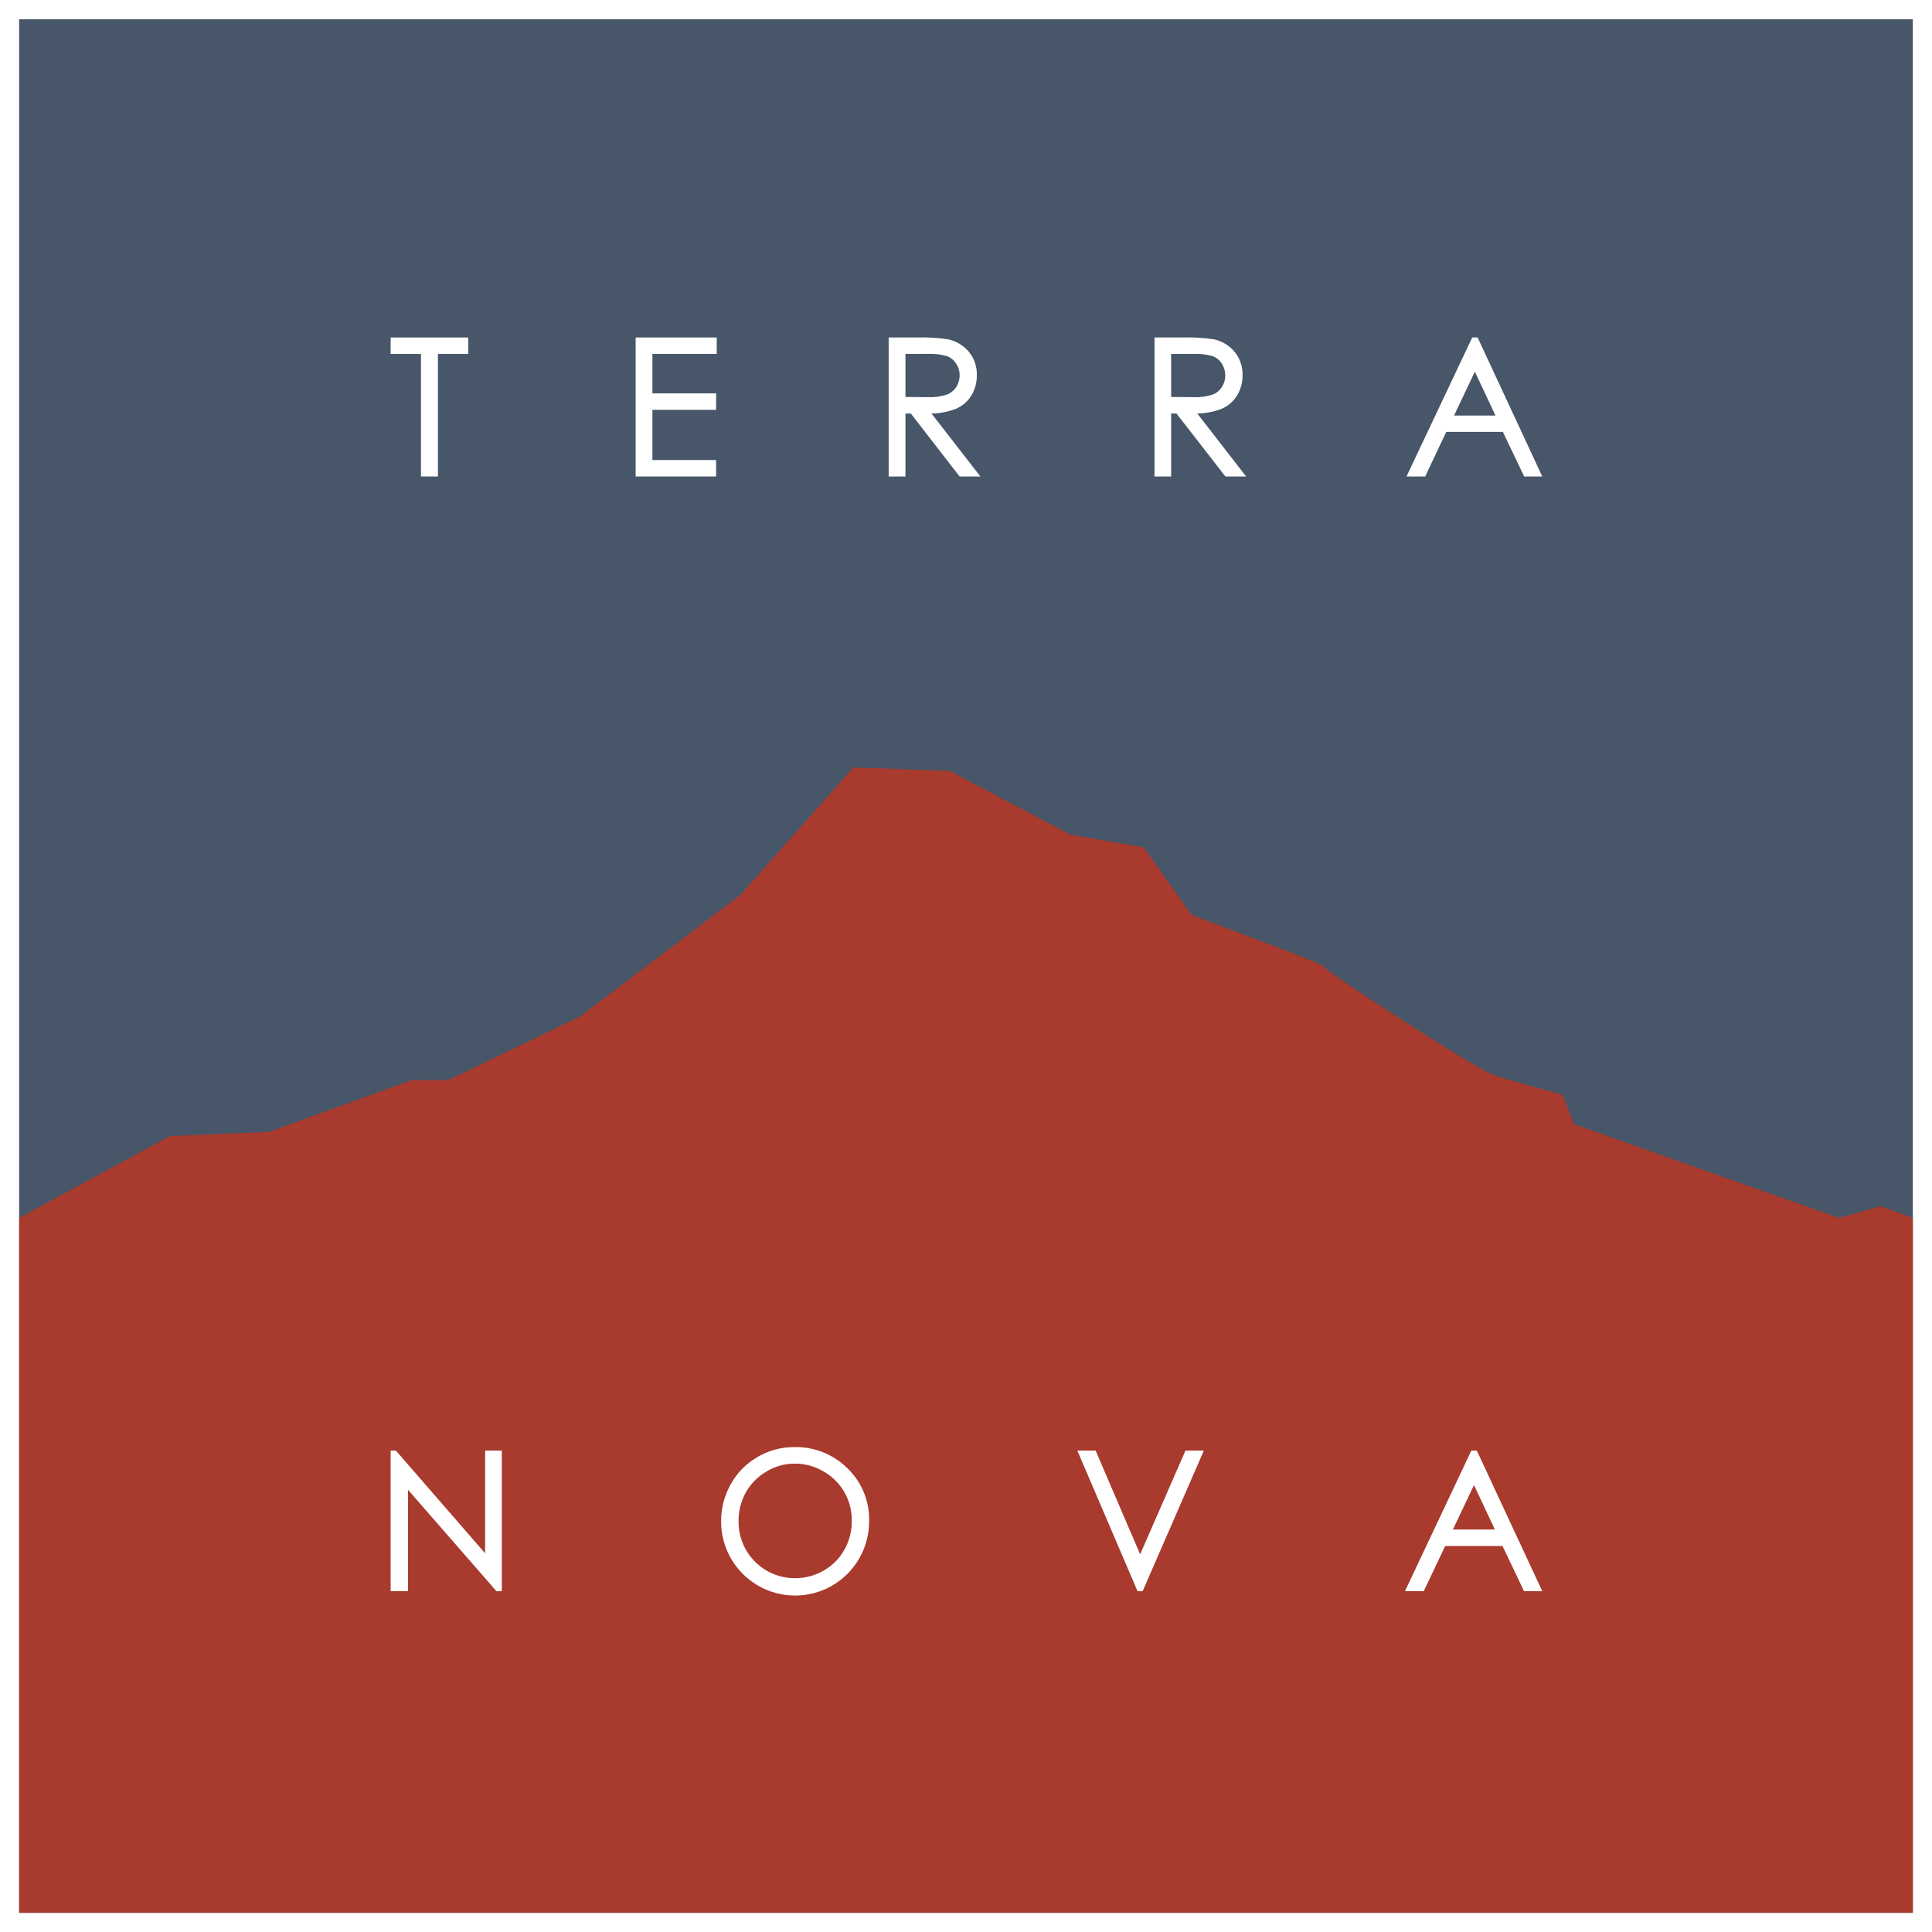
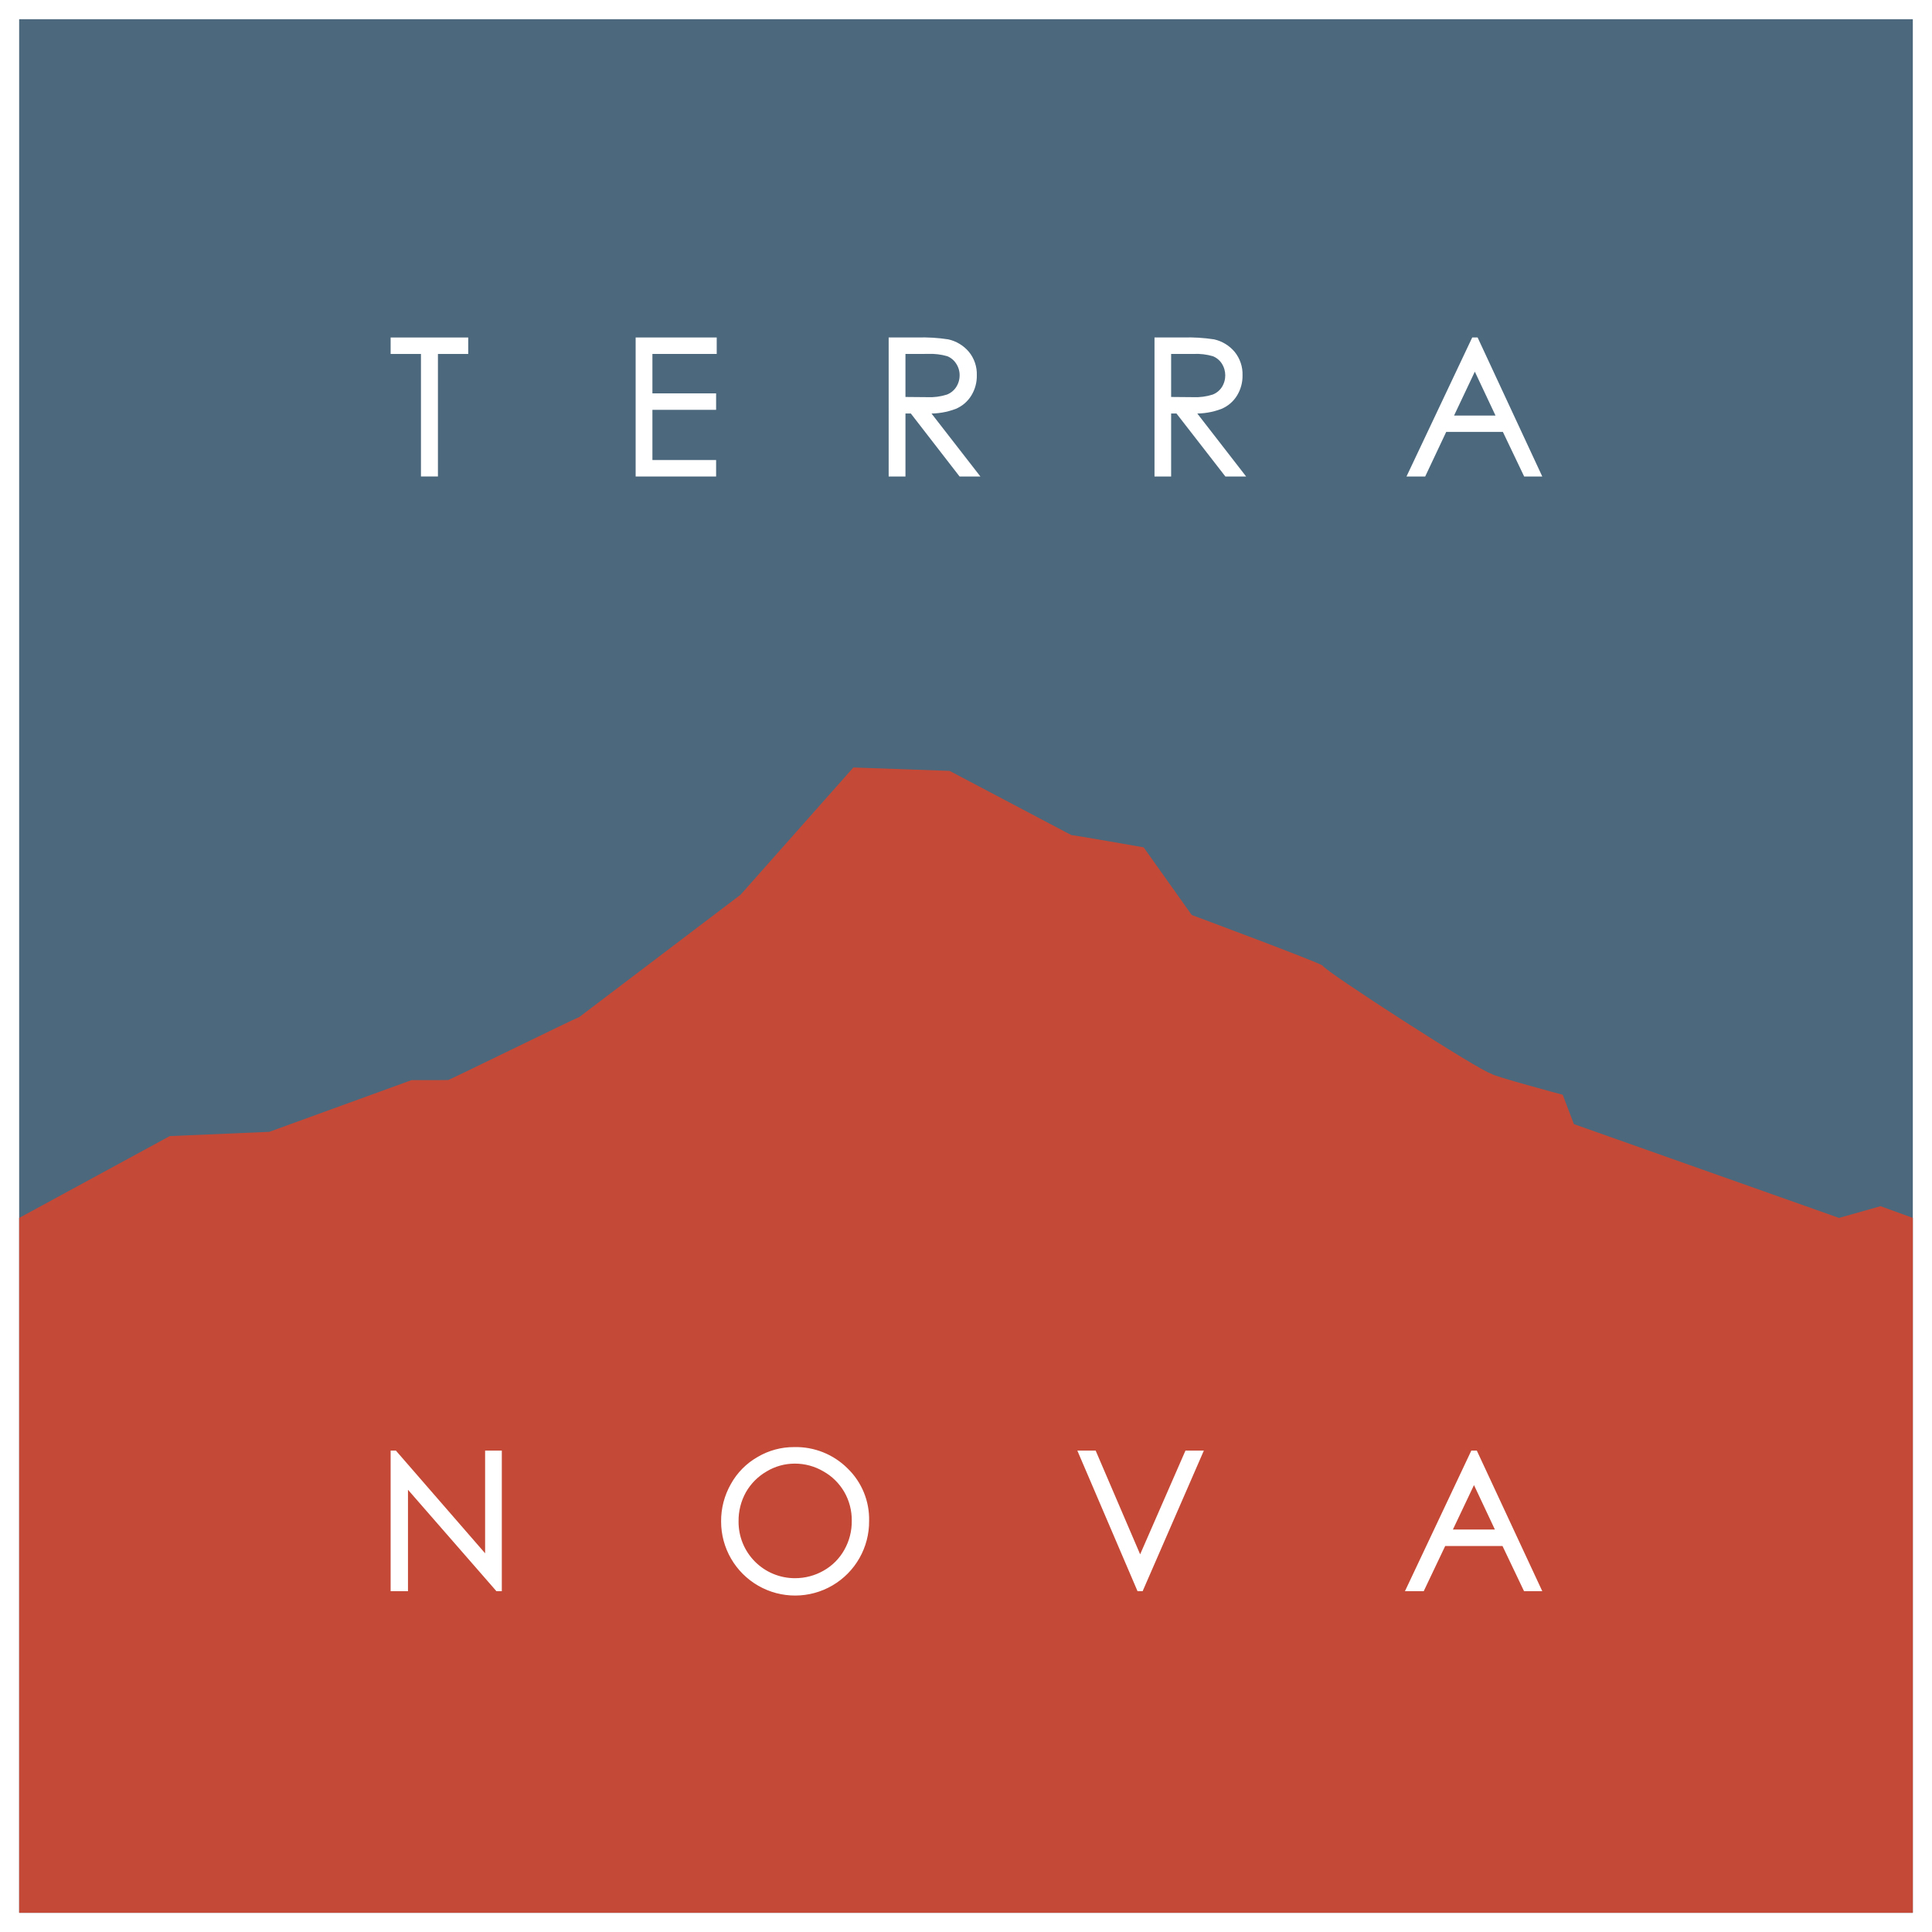
<svg xmlns="http://www.w3.org/2000/svg" id="Group_3" data-name="Group 3" width="512" height="512" viewBox="0 0 512 512">
  <defs>
    <clipPath id="clip-path">
      <rect id="Rectangle_3" data-name="Rectangle 3" width="512" height="512" fill="none" />
    </clipPath>
  </defs>
  <rect id="Rectangle_1" data-name="Rectangle 1" width="512" height="512" fill="#fff" />
-   <rect id="Rectangle_2" data-name="Rectangle 2" width="501.841" height="501.821" transform="translate(5.075 5.094)" fill="#475668" />
+   <rect id="Rectangle_2" data-name="Rectangle 2" width="501.841" height="501.821" transform="translate(5.075 5.094)" fill="#4C687C" />
  <g id="Group_2" data-name="Group 2">
    <g id="Group_1" data-name="Group 1" clip-path="url(#clip-path)">
-       <path id="Path_1" data-name="Path 1" d="M506.059,472.432V288.279l-8.561-3.107-11.01,3.107-70.252-24.863-2.962-7.775s-18.9-5.048-18.857-5.563c-2.9-.524-44.641-27.509-44.758-28.655-1-.886-34.7-13.421-34.7-13.421l-12.742-17.926s-19.128-3.36-19.164-3.251l-32.26-17.015-25.5-.9L195.4,202.628,152.645,235.05c-1.148.352-35.023,17-34.752,16.68-.208.046-9.673.028-9.673.028L70.5,265.467l-26.379,1.128-39.9,21.684V472.432Z" transform="translate(0.861 34.482)" fill="#a83a2e" />
+       <path id="Path_1" data-name="Path 1" d="M506.059,472.432V288.279l-8.561-3.107-11.01,3.107-70.252-24.863-2.962-7.775s-18.9-5.048-18.857-5.563c-2.9-.524-44.641-27.509-44.758-28.655-1-.886-34.7-13.421-34.7-13.421l-12.742-17.926s-19.128-3.36-19.164-3.251l-32.26-17.015-25.5-.9L195.4,202.628,152.645,235.05c-1.148.352-35.023,17-34.752,16.68-.208.046-9.673.028-9.673.028L70.5,265.467l-26.379,1.128-39.9,21.684V472.432Z" transform="translate(0.861 34.482)" fill="#C44A37" />
      <path id="Path_2" data-name="Path 2" d="M86.32,78.148V74.626h19.724v3.522H98.016v32.467H94.357V78.148Z" transform="translate(17.622 15.235)" fill="#fff" />
      <path id="Path_3" data-name="Path 3" d="M86.32,78.148V74.626h19.724v3.522H98.016v32.467H94.357V78.148Z" transform="translate(17.622 15.235)" fill="none" stroke="#fff" stroke-miterlimit="10" stroke-width="0.84" />
      <path id="Path_4" data-name="Path 4" d="M140.243,74.622h20.645v3.522H143.847V89.434h16.879v3.522H143.847V107.1h16.879v3.522H140.243Z" transform="translate(28.63 15.234)" fill="#fff" />
      <path id="Path_5" data-name="Path 5" d="M140.243,74.622h20.645v3.522H143.847V89.434h16.879v3.522H143.847V107.1h16.879v3.522H140.243Z" transform="translate(28.63 15.234)" fill="none" stroke="#fff" stroke-miterlimit="10" stroke-width="0.84" />
      <path id="Path_6" data-name="Path 6" d="M199.538,78.145V90.382l6.2.055a15.159,15.159,0,0,0,5.328-.7,5.559,5.559,0,0,0,2.7-2.186,6.167,6.167,0,0,0,.967-3.36,5.914,5.914,0,0,0-.993-3.3,5.45,5.45,0,0,0-2.556-2.123,16.3,16.3,0,0,0-5.3-.632Zm-3.612-3.523H203.1a44.332,44.332,0,0,1,8.12.489,9.564,9.564,0,0,1,5.228,3.161,8.875,8.875,0,0,1,2,5.934,9.432,9.432,0,0,1-1.391,5.156,8.387,8.387,0,0,1-3.965,3.385A18.552,18.552,0,0,1,206,93.932l12.959,16.689h-4.452L201.588,93.932h-2.049v16.689h-3.612Z" transform="translate(39.998 15.234)" fill="#fff" />
      <path id="Path_7" data-name="Path 7" d="M199.538,78.145V90.382l6.2.055a15.159,15.159,0,0,0,5.328-.7,5.559,5.559,0,0,0,2.7-2.186,6.167,6.167,0,0,0,.967-3.36,5.914,5.914,0,0,0-.993-3.3,5.45,5.45,0,0,0-2.556-2.123,16.3,16.3,0,0,0-5.3-.632Zm-3.612-3.523H203.1a44.332,44.332,0,0,1,8.12.489,9.564,9.564,0,0,1,5.228,3.161,8.875,8.875,0,0,1,2,5.934,9.432,9.432,0,0,1-1.391,5.156,8.387,8.387,0,0,1-3.965,3.385A18.552,18.552,0,0,1,206,93.932l12.959,16.689h-4.452L201.588,93.932h-2.049v16.689h-3.612Z" transform="translate(39.998 15.234)" fill="none" stroke="#fff" stroke-miterlimit="10" stroke-width="0.84" />
      <path id="Path_8" data-name="Path 8" d="M258,78.145V90.382l6.2.055a15.274,15.274,0,0,0,5.346-.7,5.5,5.5,0,0,0,2.691-2.186,6.238,6.238,0,0,0-.028-6.655,5.491,5.491,0,0,0-2.573-2.123,16.04,16.04,0,0,0-5.274-.632Zm-3.567-3.523h7.162a44.706,44.706,0,0,1,8.127.489,9.514,9.514,0,0,1,5.2,3.161,8.919,8.919,0,0,1,2,5.934,9.514,9.514,0,0,1-1.391,5.156,8.4,8.4,0,0,1-3.956,3.385,18.536,18.536,0,0,1-7.08,1.185l12.942,16.689h-4.434l-12.96-16.689H258v16.689h-3.567Z" transform="translate(51.942 15.234)" fill="#fff" />
      <path id="Path_9" data-name="Path 9" d="M258,78.145V90.382l6.2.055a15.274,15.274,0,0,0,5.346-.7,5.5,5.5,0,0,0,2.691-2.186,6.238,6.238,0,0,0-.028-6.655,5.491,5.491,0,0,0-2.573-2.123,16.04,16.04,0,0,0-5.274-.632Zm-3.567-3.523h7.162a44.706,44.706,0,0,1,8.127.489,9.514,9.514,0,0,1,5.2,3.161,8.919,8.919,0,0,1,2,5.934,9.514,9.514,0,0,1-1.391,5.156,8.4,8.4,0,0,1-3.956,3.385,18.536,18.536,0,0,1-7.08,1.185l12.942,16.689h-4.434l-12.96-16.689H258v16.689h-3.567Z" transform="translate(51.942 15.234)" fill="none" stroke="#fff" stroke-miterlimit="10" stroke-width="0.84" />
      <path id="Path_10" data-name="Path 10" d="M327.541,82.273l-6.169,13.041h12.31Zm.47-7.651,16.744,36h-3.875L335.236,98.8H319.692l-5.572,11.822h-4.028l17.023-36Z" transform="translate(63.305 15.234)" fill="#fff" />
      <path id="Path_11" data-name="Path 11" d="M327.541,82.273l-6.169,13.041h12.31Zm.47-7.651,16.744,36h-3.875L335.236,98.8H319.692l-5.572,11.822h-4.028l17.023-36Z" transform="translate(63.305 15.234)" fill="none" stroke="#fff" stroke-miterlimit="10" stroke-width="0.84" />
      <path id="Path_12" data-name="Path 12" d="M86.32,356.017V319.595H87.1l24.259,27.924V319.595h3.585v36.422h-.813L90.077,328.436v27.581Z" transform="translate(17.622 65.245)" fill="#fff" />
      <path id="Path_13" data-name="Path 13" d="M86.32,356.017V319.595H87.1l24.259,27.924V319.595h3.585v36.422h-.813L90.077,328.436v27.581Z" transform="translate(17.622 65.245)" fill="none" stroke="#fff" stroke-miterlimit="10" stroke-width="0.84" />
      <path id="Path_14" data-name="Path 14" d="M178.161,322.366a14.818,14.818,0,0,0-7.686,2.131,15.338,15.338,0,0,0-5.626,5.644,15.88,15.88,0,0,0-2.013,7.957,15.34,15.34,0,0,0,15.325,15.471,15.6,15.6,0,0,0,7.847-2.059,14.8,14.8,0,0,0,5.637-5.655,15.712,15.712,0,0,0,2.031-7.928,15.4,15.4,0,0,0-2.031-7.831,15.13,15.13,0,0,0-5.663-5.6,15.288,15.288,0,0,0-7.821-2.131m-.163-3.54a18.96,18.96,0,0,1,13.88,5.555,18.286,18.286,0,0,1,5.554,13.565,19.191,19.191,0,1,1-38.381.163,19.272,19.272,0,0,1,2.529-9.7,18.165,18.165,0,0,1,6.964-7.036A18.374,18.374,0,0,1,178,318.826" transform="translate(32.47 65.088)" fill="#fff" />
      <path id="Path_15" data-name="Path 15" d="M178.161,322.366a14.818,14.818,0,0,0-7.686,2.131,15.338,15.338,0,0,0-5.626,5.644,15.88,15.88,0,0,0-2.013,7.957,15.34,15.34,0,0,0,15.325,15.471,15.6,15.6,0,0,0,7.847-2.059,14.8,14.8,0,0,0,5.637-5.655,15.712,15.712,0,0,0,2.031-7.928,15.4,15.4,0,0,0-2.031-7.831,15.13,15.13,0,0,0-5.663-5.6,15.288,15.288,0,0,0-7.821-2.131m-.163-3.54a18.96,18.96,0,0,1,13.88,5.555,18.286,18.286,0,0,1,5.554,13.565,19.191,19.191,0,1,1-38.381.163,19.272,19.272,0,0,1,2.529-9.7,18.165,18.165,0,0,1,6.964-7.036A18.374,18.374,0,0,1,178,318.826" transform="translate(32.47 65.088)" fill="none" stroke="#fff" stroke-miterlimit="10" stroke-width="0.84" />
      <path id="Path_16" data-name="Path 16" d="M237.63,319.594h3.938l12.066,28.131,12.291-28.131h3.957l-15.86,36.422h-.8Z" transform="translate(48.512 65.244)" fill="#fff" />
      <path id="Path_17" data-name="Path 17" d="M237.63,319.594h3.938l12.066,28.131,12.291-28.131h3.957l-15.86,36.422h-.8Z" transform="translate(48.512 65.244)" fill="none" stroke="#fff" stroke-miterlimit="10" stroke-width="0.84" />
      <path id="Path_18" data-name="Path 18" d="M327.387,327.334l-6.25,13.176h12.445Zm.478-7.74,16.96,36.422h-3.91l-5.708-11.975H319.492L313.8,356.016h-4.046l17.194-36.422Z" transform="translate(63.236 65.244)" fill="#fff" />
      <path id="Path_19" data-name="Path 19" d="M327.387,327.334l-6.25,13.176h12.445Zm.478-7.74,16.96,36.422h-3.91l-5.708-11.975H319.492L313.8,356.016h-4.046l17.194-36.422Z" transform="translate(63.236 65.244)" fill="none" stroke="#fff" stroke-miterlimit="10" stroke-width="0.84" />
    </g>
  </g>
</svg>
